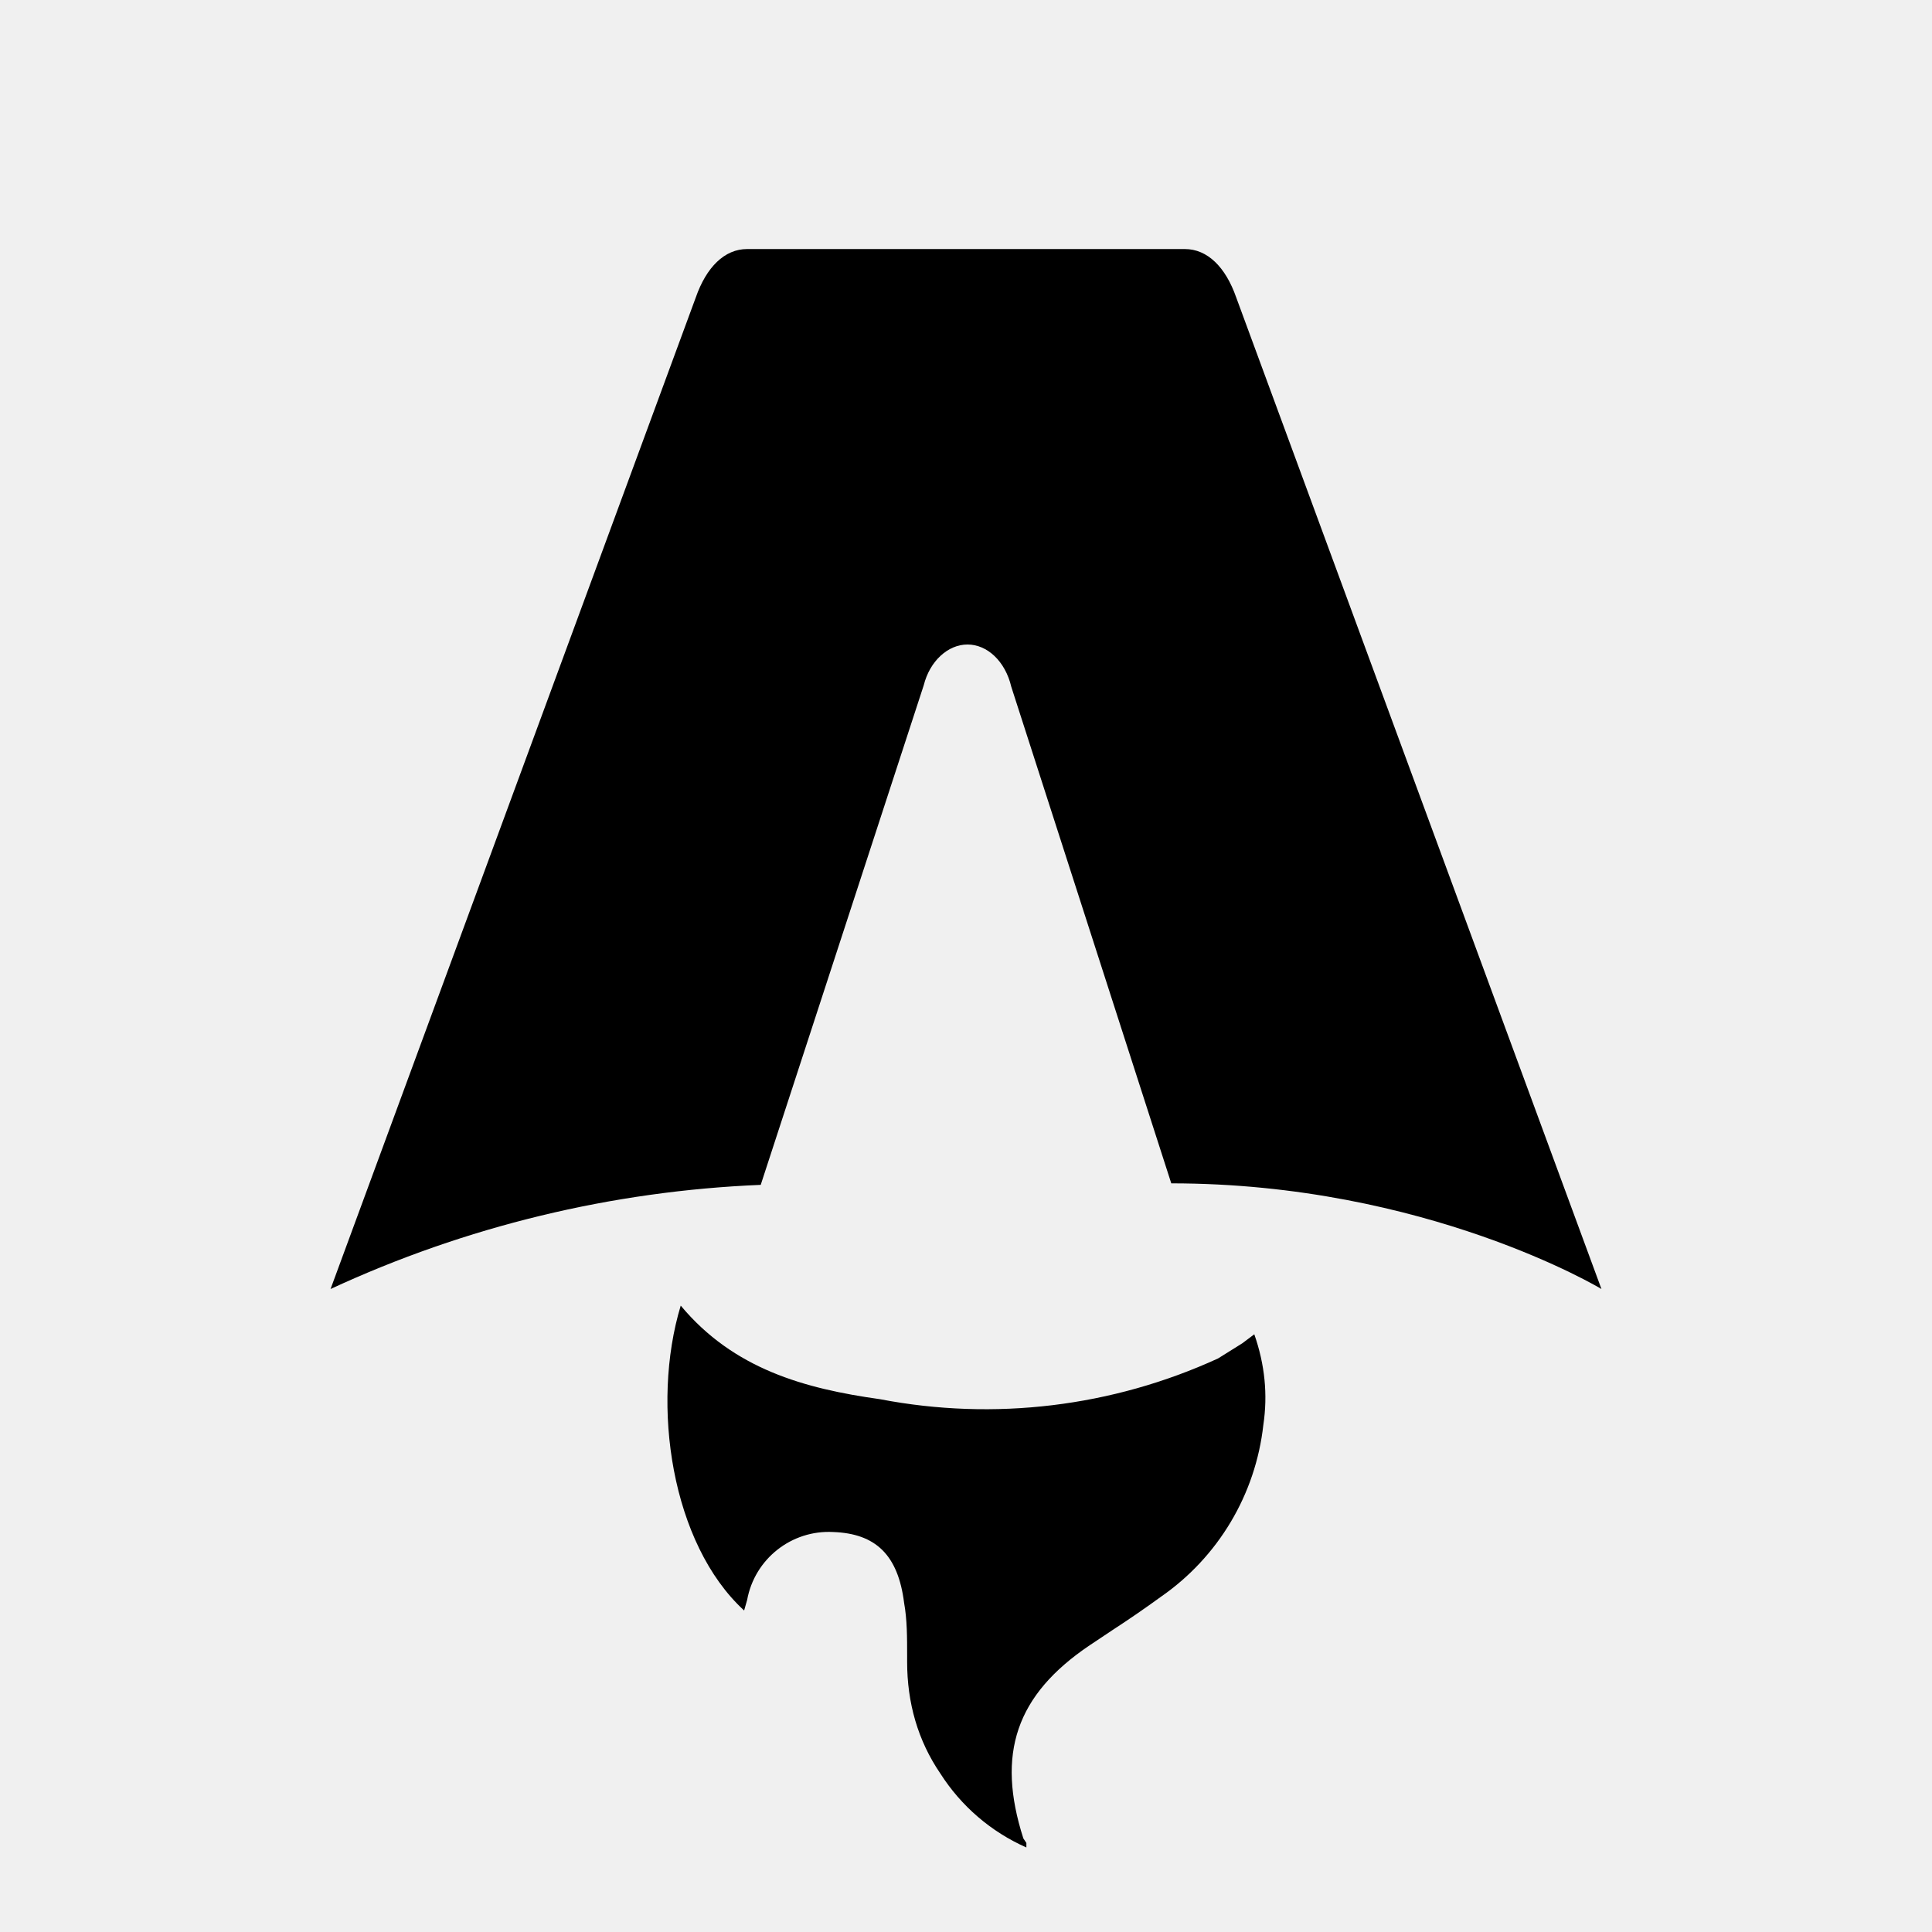
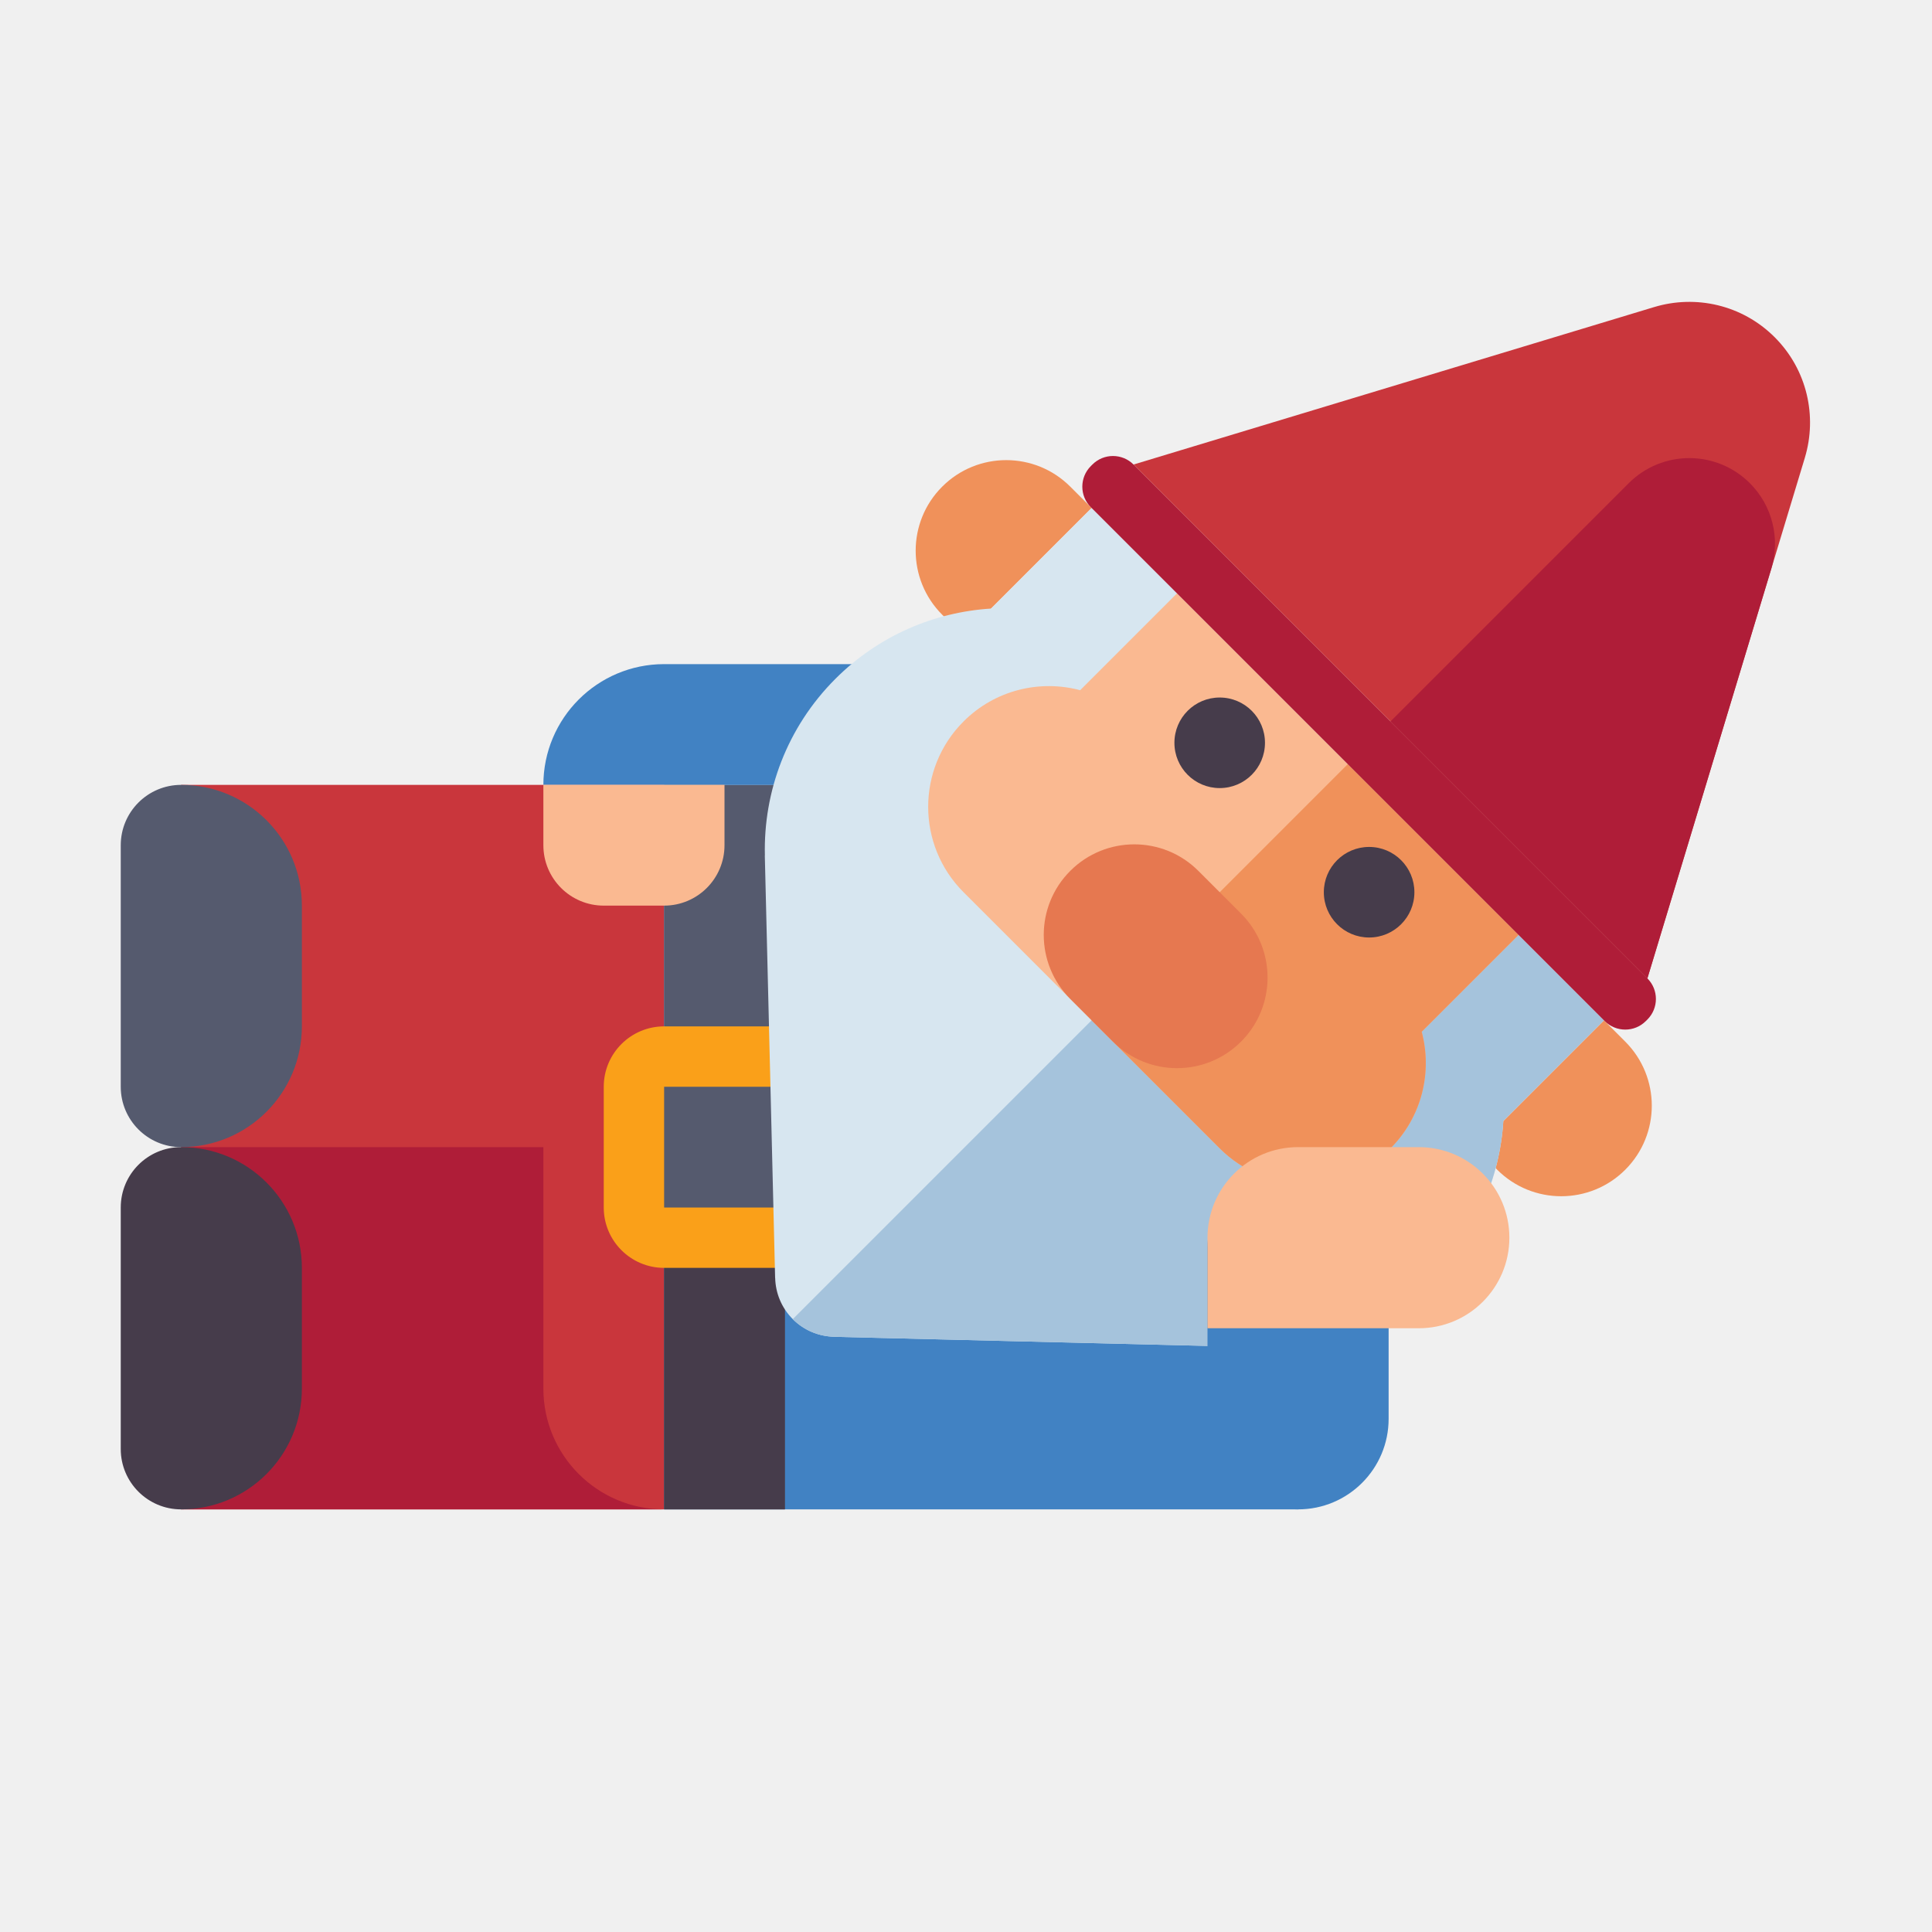
- <svg xmlns="http://www.w3.org/2000/svg" fill="none" viewBox="0 0 128 128">
-   <path d="M50.4 78.5a75.1 75.1 0 0 0-28.5 6.9l24.2-65.7c.7-2 1.9-3.2 3.4-3.2h29c1.5 0 2.7 1.2 3.4 3.2l24.2 65.7s-11.6-7-28.5-7L67 45.5c-.4-1.7-1.6-2.8-2.9-2.8-1.3 0-2.5 1.1-2.9 2.7L50.4 78.5Zm-1.1 28.2Zm-4.2-20.2c-2 6.6-.6 15.8 4.2 20.2a17.5 17.5 0 0 1 .2-.7 5.5 5.5 0 0 1 5.7-4.5c2.8.1 4.3 1.5 4.7 4.7.2 1.1.2 2.3.2 3.5v.4c0 2.7.7 5.2 2.2 7.4a13 13 0 0 0 5.7 4.9v-.3l-.2-.3c-1.8-5.6-.5-9.5 4.4-12.8l1.5-1a73 73 0 0 0 3.2-2.2 16 16 0 0 0 6.8-11.4c.3-2 .1-4-.6-6l-.8.6-1.6 1a37 37 0 0 1-22.4 2.7c-5-.7-9.7-2-13.2-6.2Z" />
-   <style>
-         path { fill: #000; }
-         @media (prefers-color-scheme: dark) {
-             path { fill: #FFF; }
-         }
-     </style>
+ <svg xmlns="http://www.w3.org/2000/svg" version="1.1" width="512" height="512" x="0" y="0" viewBox="0 0 512 512" style="enable-background:new 0 0 512 512" xml:space="preserve">
+   <g>
+     <path fill="#4182c3" d="M256 352V208h-80v192h168v-48z" />
+     <path fill="#c9363c" d="M176 208v192H48V208z" />
+     <path fill="#af1d38" d="M48 400v-96h96v64c0 17.673 14.327 32 32 32z" />
+     <path fill="#555a6e" d="M176 208h32v192h-32z" />
+     <path fill="#463c4b" d="M176 304h32v96h-32z" />
+     <path fill="#555a6e" d="M176 328a8 8 0 0 1-8-8v-32a8 8 0 0 1 8-8h32a8 8 0 0 1 8 8v32a8 8 0 0 1-8 8z" />
+     <path fill="#faa019" d="M208 288v32h-32v-32zm0-16h-32c-8.836 0-16 7.164-16 16v32c0 8.836 7.164 16 16 16h32c8.836 0 16-7.164 16-16v-32c0-8.836-7.164-16-16-16z" />
+     <path fill="#463c4b" d="M80 336v32c0 17.673-14.327 32-32 32-8.837 0-16-7.163-16-16v-64c0-8.837 7.163-16 16-16 17.673 0 32 14.327 32 32z" />
+     <path fill="#555a6e" d="M80 240v32c0 17.673-14.327 32-32 32-8.837 0-16-7.163-16-16v-64c0-8.837 7.163-16 16-16 17.673 0 32 14.327 32 32z" />
+     <path fill="#4182c3" d="M176 176h80v32H144c0-17.673 14.327-32 32-32z" />
+     <path fill="#f0915a" d="m249.693 162.908 5.657 5.657 33.941-33.941-5.657-5.657c-9.373-9.373-24.569-9.373-33.941 0-9.373 9.373-9.373 24.569 0 33.941zM396.771 309.987l-5.657-5.657 33.941-33.941 5.657 5.657c9.373 9.373 9.373 24.569 0 33.941-9.372 9.372-24.568 9.372-33.941 0z" />
+     <path fill="#d7e6f0" d="m398.404 297.04 26.651-26.651-135.764-135.765-26.651 26.651c-15.013.94-29.758 7.131-41.231 18.604-12.901 12.901-19.125 29.939-18.707 46.844l-.019-.019 2.731 111.959.015.015c.1 3.958 1.646 7.886 4.667 10.907s6.949 4.567 10.907 4.667l.015.015 111.959 2.731-.019-.019c16.905.417 33.943-5.806 46.844-18.707 11.471-11.474 17.662-26.219 18.602-41.232z" />
+     <path fill="#a5c3dc" d="m398.404 297.04 26.651-26.651-67.882-67.882-147.078 147.078c3.021 3.021 6.949 4.567 10.907 4.667l.015.015 111.959 2.731-.019-.019c16.905.417 33.943-5.806 46.844-18.707 11.472-11.474 17.663-26.219 18.603-41.232z" />
+     <path fill="#fab991" d="m376.766 273.423 25.662-25.662-90.51-90.51-25.662 25.662c-10.674-2.848-22.533-.095-30.906 8.279-12.497 12.497-12.497 32.758 0 45.255l67.882 67.882c12.497 12.497 32.758 12.497 45.255 0 8.374-8.373 11.127-20.231 8.279-30.906z" />
+     <path fill="#f0915a" d="m376.766 273.423 25.662-25.662-45.255-45.255-67.882 67.882 33.941 33.941c12.497 12.497 32.758 12.497 45.255 0 8.374-8.373 11.127-20.231 8.279-30.906z" />
+     <path fill="#e67850" d="m294.948 276.046-11.314-11.314c-9.373-9.373-9.373-24.569 0-33.941 9.373-9.373 24.569-9.373 33.941 0l11.314 11.314c9.373 9.373 9.373 24.569 0 33.941-9.373 9.372-24.569 9.372-33.941 0z" />
+     <circle cx="323.232" cy="196.85" r="12" fill="#463c4b" />
+     <circle cx="362.83" cy="236.448" r="12" fill="#463c4b" />
+     <path fill="#af1d38" d="M436.575 259.281 300.399 123.105a7.708 7.708 0 0 0-10.902 0l-.412.412a7.708 7.708 0 0 0 0 10.902l136.176 136.176a7.708 7.708 0 0 0 10.902 0l.412-.412a7.71 7.71 0 0 0 0-10.902z" />
+     <path fill="#c9363c" d="m478.31 121.289-.003-.003c3.305-10.93.642-23.278-7.997-31.917s-20.987-11.302-31.917-7.997l-.003-.003-137.992 41.736 136.176 136.176 41.736-137.992z" />
+     <path fill="#af1d38" d="M463.74 128.054c-8.868-8.868-23.247-8.868-32.115 0l-63.138 63.138 68.088 68.088 32.845-108.597a22.703 22.703 0 0 0-5.68-22.629z" />
+     <path fill="#4182c3" d="M344 400c-13.255 0-24-10.745-24-24v-45.333c0-13.255 10.745-24 24-24s24 10.745 24 24V376c0 13.255-10.745 24-24 24z" />
+     <path fill="#fab991" d="M376 304h-32c-13.255 0-24 10.745-24 24v24h56c13.255 0 24-10.745 24-24s-10.745-24-24-24zM176 240h-16c-8.837 0-16-7.163-16-16v-16h48v16c0 8.837-7.163 16-16 16z" />
+   </g>
</svg>
